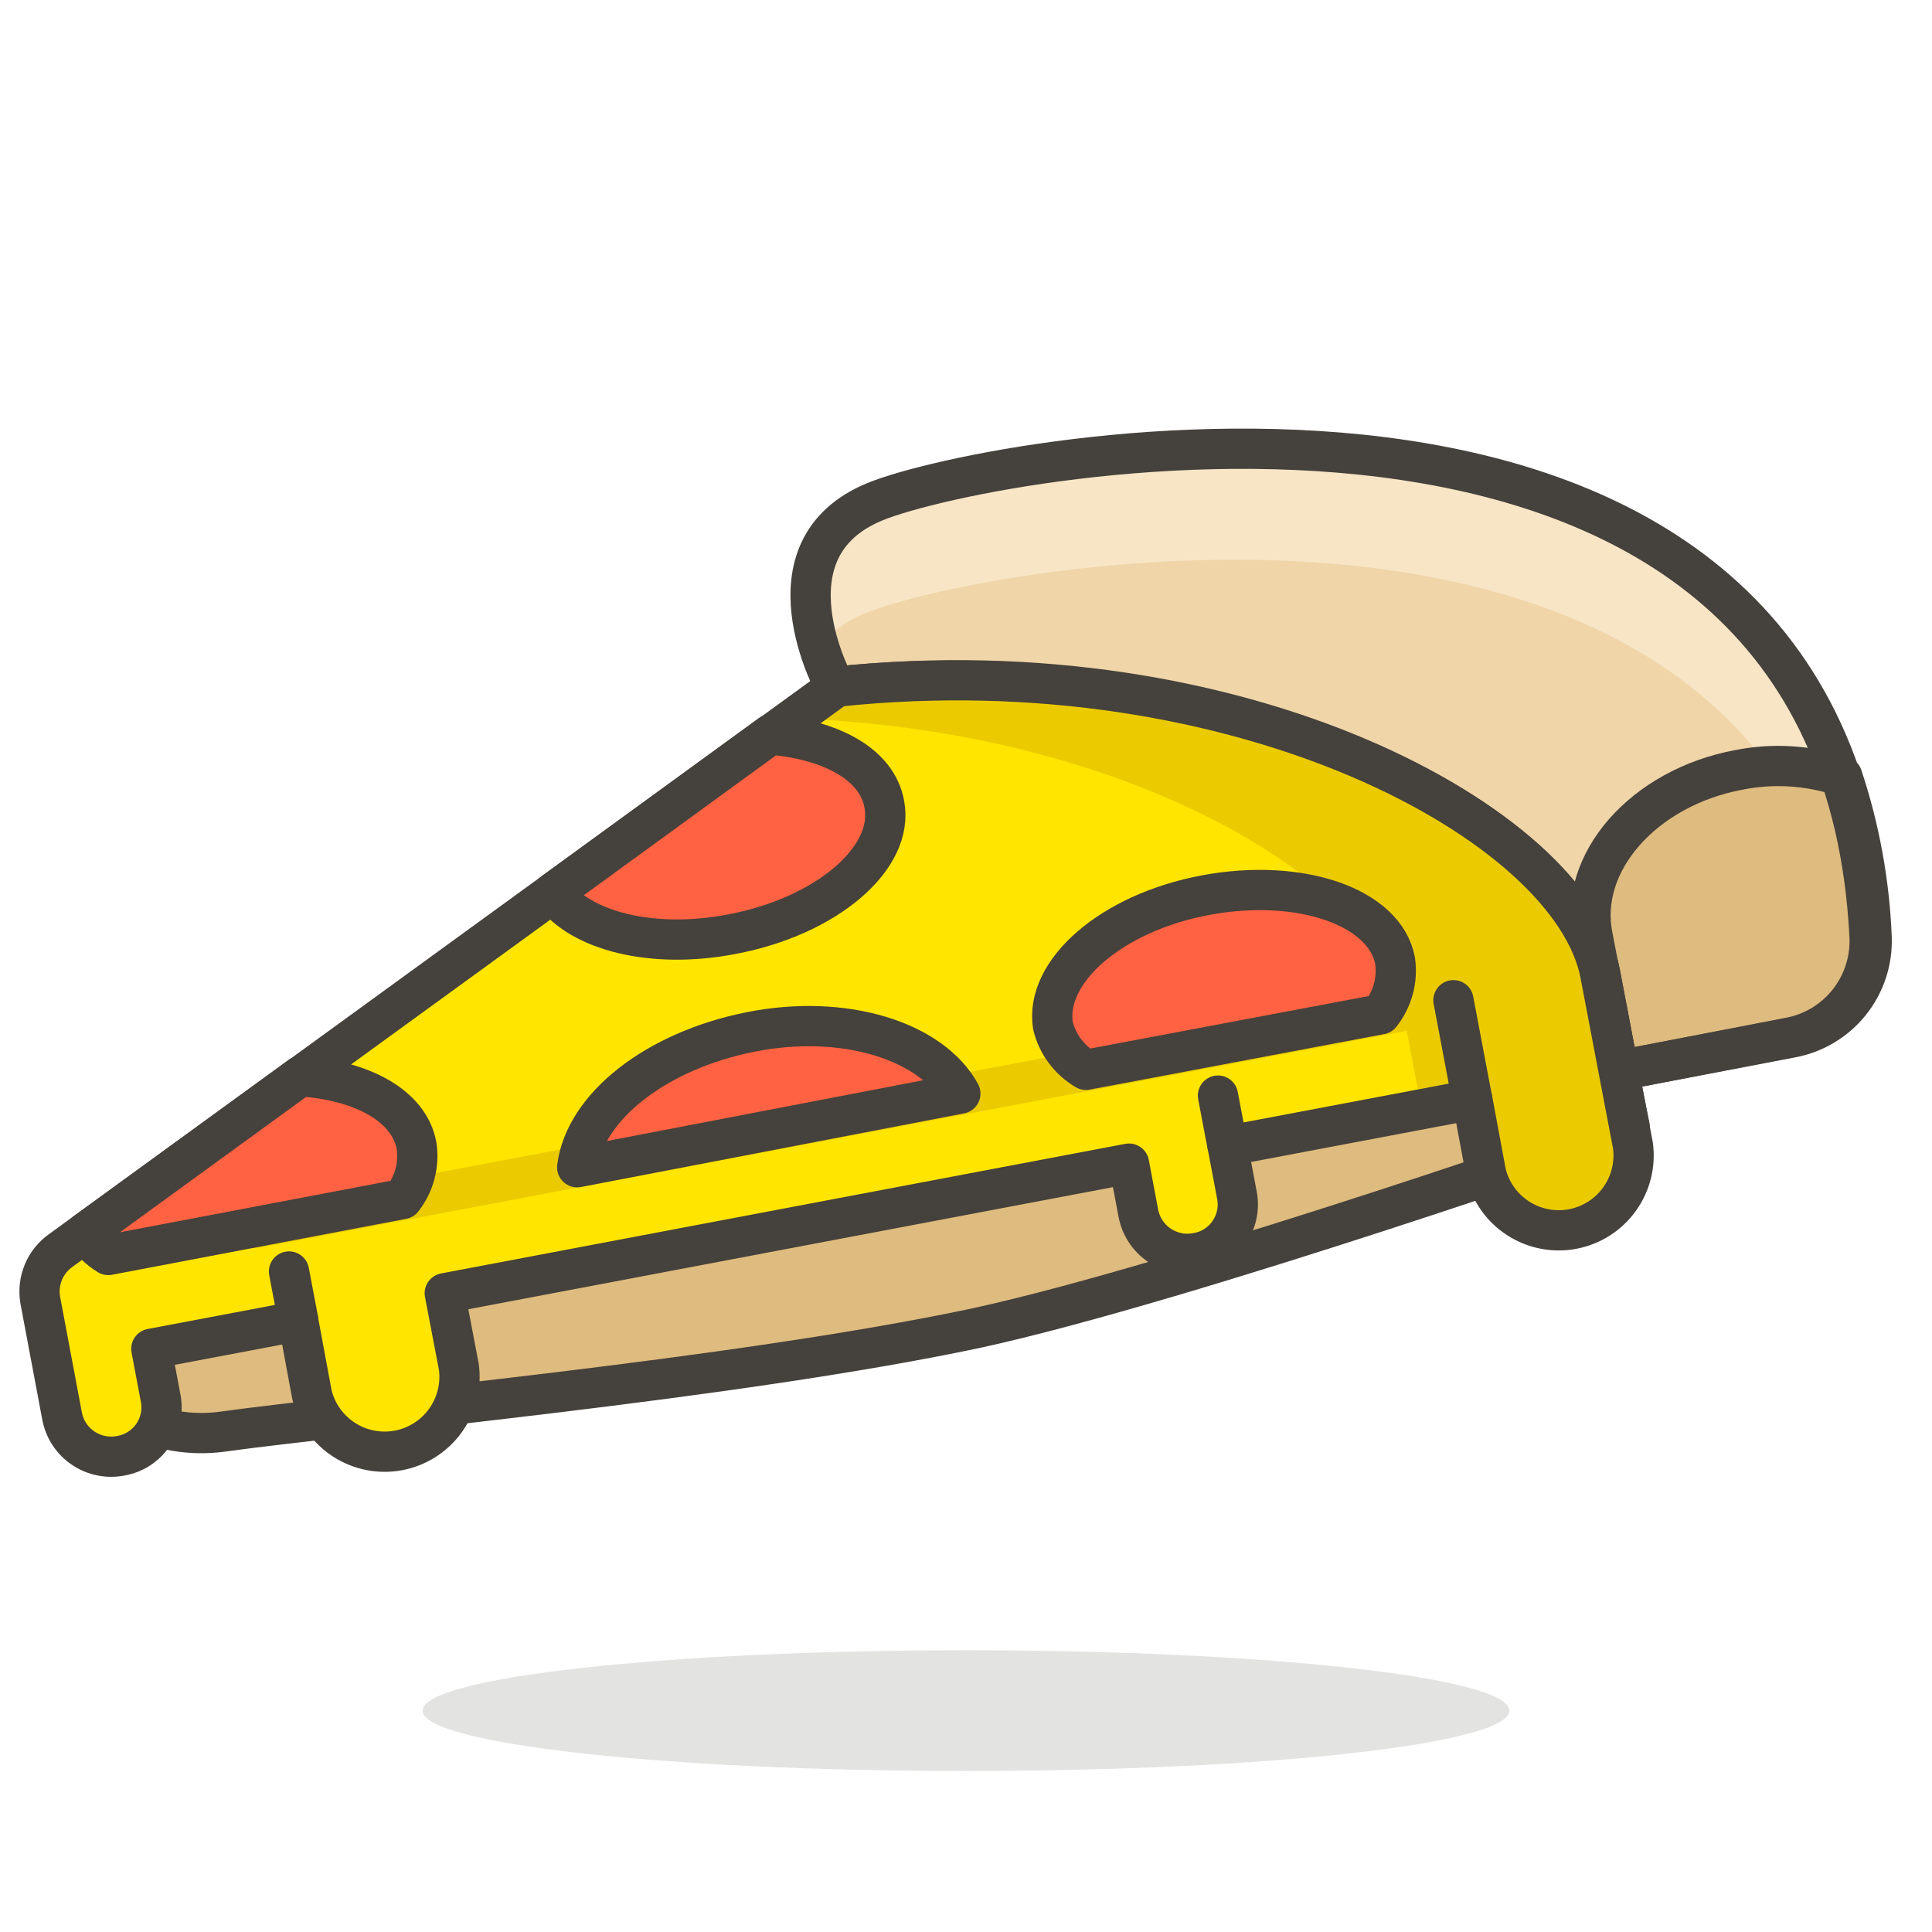
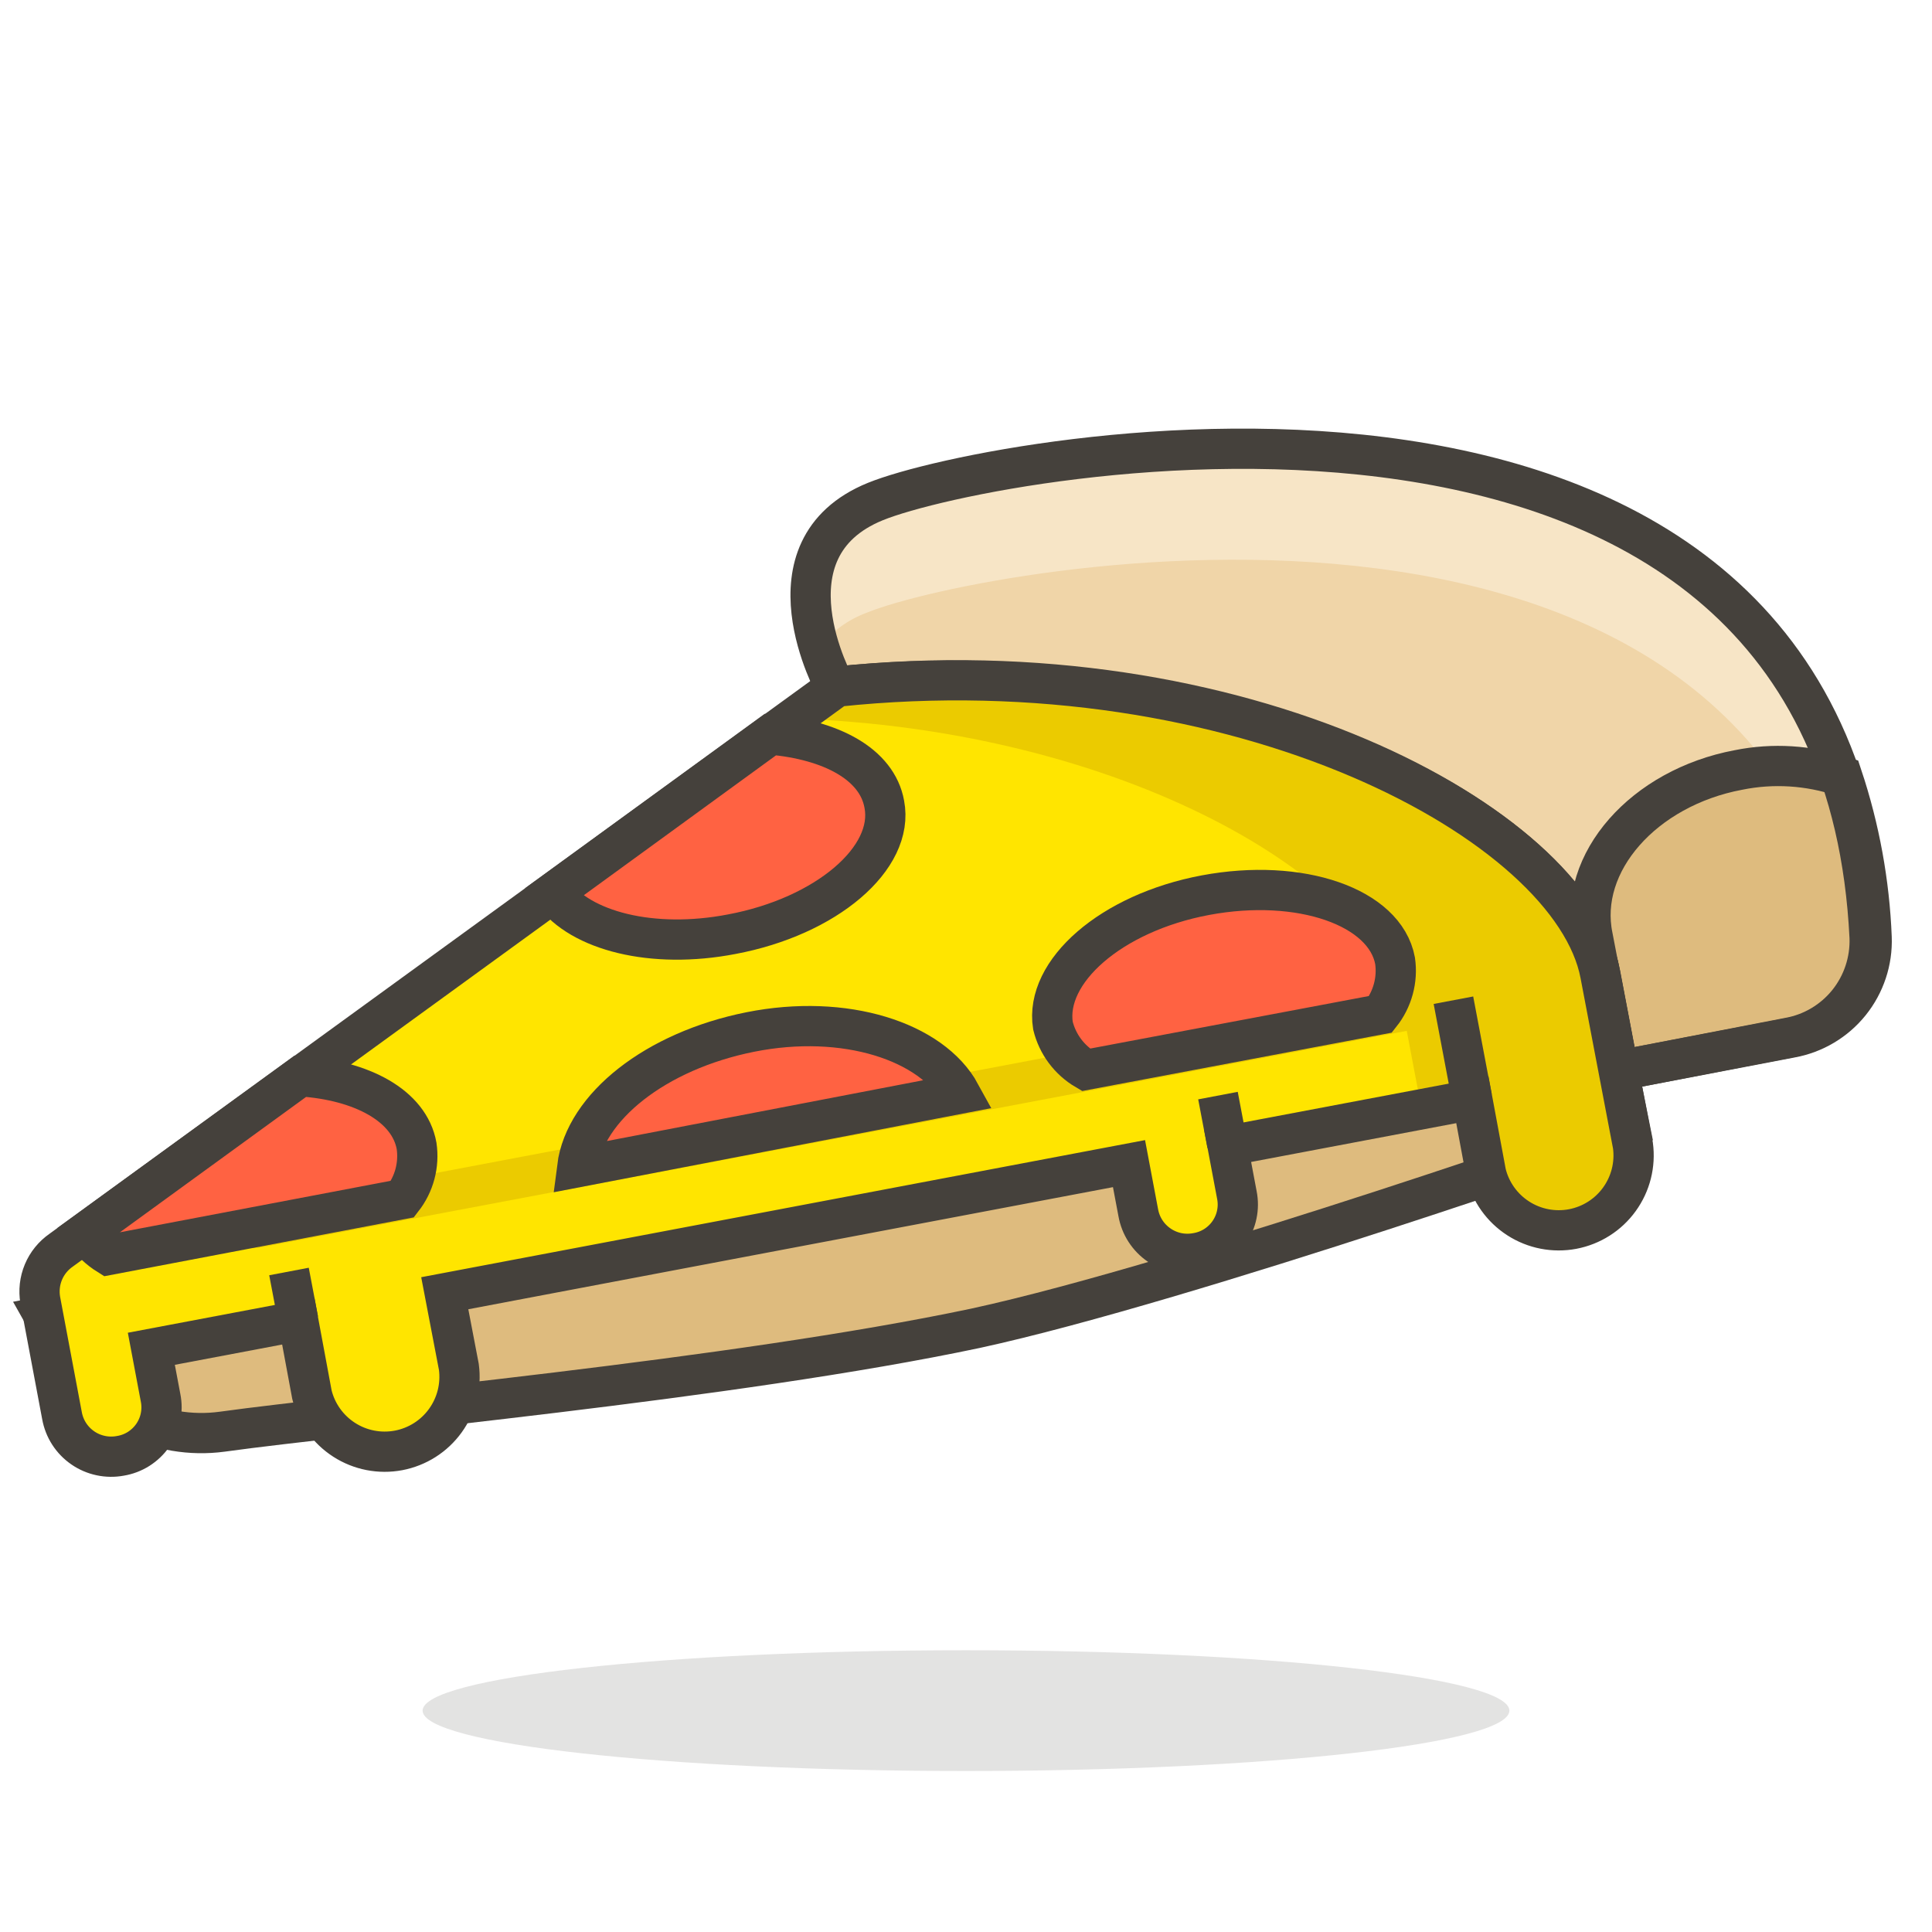
<svg xmlns="http://www.w3.org/2000/svg" width="48" height="48" viewBox="0 0 48 48" fill="none">
  <path opacity="0.15" d="M24 44C31.456 44 37.5 43.328 37.5 42.5C37.5 41.672 31.456 41 24 41C16.544 41 10.5 41.672 10.5 42.5C10.5 43.328 16.544 44 24 44Z" fill="#45413C" />
-   <path d="M40.21 26.6L40.49 28C40.49 28 29.49 31.86 24.24 33C18.24 34.27 8.68 35.13 5.52 35.57C4.739 35.675 3.945 35.54 3.243 35.183C2.541 34.825 1.965 34.263 1.59 33.57L1.1 32.7L39.94 25.12L40.21 26.6Z" fill="#DEBB7E" stroke="#45413C" stroke-linecap="round" stroke-linejoin="round" />
+   <path d="M40.21 26.6L40.49 28C40.49 28 29.49 31.86 24.24 33C18.24 34.27 8.68 35.13 5.52 35.57C4.739 35.675 3.945 35.54 3.243 35.183C2.541 34.825 1.965 34.263 1.59 33.57L1.1 32.7L39.94 25.12L40.21 26.6Z" fill="#DEBB7E" stroke="#45413C" strokeLinecap="round" strokeLinejoin="round" />
  <path d="M40.21 26.6L39.75 24.17C39.05 20.45 30.75 16.04 20.75 17.06C20.75 17.06 18.85 13.64 21.75 12.46C24.65 11.28 45.67 7.29 46.45 23.29C46.471 23.876 46.281 24.45 45.914 24.908C45.547 25.365 45.027 25.675 44.45 25.78L40.21 26.6Z" fill="#F0D5A8" />
  <path d="M21.81 12.46C19.9 13.23 20.05 14.95 20.38 16.05C20.685 15.674 21.086 15.387 21.54 15.22C24.37 14.07 44.24 10.28 46.12 24.69C46.395 24.276 46.532 23.786 46.51 23.29C45.73 7.29 24.73 11.28 21.81 12.46Z" fill="#F7E5C6" />
  <path d="M40.21 26.6L44.5 25.78C45.077 25.675 45.597 25.365 45.964 24.908C46.331 24.45 46.522 23.876 46.5 23.29C46.446 21.929 46.2 20.582 45.77 19.29C44.939 19.012 44.049 18.956 43.19 19.13C40.84 19.57 39.19 21.43 39.57 23.27L40.21 26.6Z" fill="#DEBB7E" />
-   <path d="M40.21 26.6L44.5 25.78C45.077 25.675 45.597 25.365 45.964 24.908C46.331 24.45 46.522 23.876 46.5 23.29C46.446 21.929 46.2 20.582 45.77 19.29C44.939 19.012 44.049 18.956 43.19 19.13C40.84 19.57 39.19 21.43 39.57 23.27L40.21 26.6Z" stroke="#45413C" stroke-linecap="round" stroke-linejoin="round" />
-   <path d="M40.21 26.6L39.75 24.17C39.05 20.45 30.75 16.04 20.75 17.06C20.75 17.06 18.85 13.64 21.75 12.46C24.65 11.28 45.67 7.29 46.45 23.29C46.471 23.876 46.281 24.45 45.914 24.908C45.547 25.365 45.027 25.675 44.45 25.78L40.21 26.6Z" stroke="#45413C" stroke-linecap="round" stroke-linejoin="round" />
+   <path d="M40.21 26.6L44.5 25.78C45.077 25.675 45.597 25.365 45.964 24.908C46.331 24.45 46.522 23.876 46.5 23.29C46.446 21.929 46.2 20.582 45.77 19.29C44.939 19.012 44.049 18.956 43.19 19.13C40.84 19.57 39.19 21.43 39.57 23.27L40.21 26.6Z" stroke="#45413C" strokeLinecap="round" strokeLinejoin="round" />
+   <path d="M40.21 26.6L39.75 24.17C39.05 20.45 30.75 16.04 20.75 17.06C20.75 17.06 18.85 13.64 21.75 12.46C24.65 11.28 45.67 7.29 46.45 23.29C46.471 23.876 46.281 24.45 45.914 24.908C45.547 25.365 45.027 25.675 44.45 25.78L40.21 26.6Z" stroke="#45413C" strokeLinecap="round" strokeLinejoin="round" />
  <path d="M20.79 17.06L1.52 31.06C1.324 31.196 1.171 31.384 1.079 31.604C0.987 31.824 0.96 32.065 1 32.3L1.08 32.74L1.54 35.17C1.569 35.331 1.629 35.485 1.718 35.623C1.807 35.761 1.922 35.879 2.057 35.972C2.191 36.065 2.343 36.13 2.504 36.164C2.664 36.198 2.829 36.2 2.99 36.17C3.151 36.144 3.306 36.085 3.444 35.998C3.582 35.91 3.702 35.796 3.795 35.662C3.888 35.528 3.954 35.376 3.987 35.216C4.021 35.056 4.022 34.891 3.99 34.73L3.76 33.51L7.41 32.82L7.75 34.65C7.863 35.112 8.15 35.514 8.55 35.771C8.95 36.029 9.434 36.123 9.902 36.035C10.37 35.946 10.786 35.682 11.064 35.296C11.343 34.91 11.463 34.432 11.4 33.96L11.05 32.13L28.05 28.91L28.28 30.13C28.309 30.291 28.369 30.445 28.458 30.583C28.547 30.721 28.662 30.839 28.797 30.932C28.931 31.025 29.083 31.09 29.244 31.125C29.404 31.158 29.569 31.16 29.73 31.13C29.891 31.104 30.046 31.045 30.184 30.958C30.323 30.87 30.442 30.756 30.535 30.622C30.628 30.488 30.694 30.336 30.727 30.176C30.761 30.016 30.762 29.851 30.73 29.69L30.5 28.47L36.58 27.32L36.92 29.15C37.033 29.612 37.32 30.014 37.72 30.271C38.12 30.529 38.604 30.623 39.072 30.535C39.54 30.446 39.956 30.182 40.234 29.796C40.513 29.41 40.633 28.932 40.57 28.46L39.76 24.21C39.05 20.45 30.77 16 20.79 17.06Z" fill="#FFE500" />
  <path d="M36.57 27.28L36.91 29.11C37.023 29.572 37.31 29.974 37.71 30.231C38.11 30.489 38.594 30.583 39.062 30.495C39.53 30.406 39.946 30.142 40.224 29.756C40.503 29.37 40.623 28.892 40.56 28.42L39.75 24.17C39.05 20.45 30.75 16.04 20.75 17.06L19.66 17.85C27.88 18.1 34.24 21.85 34.85 25.08L35.31 27.51L36.57 27.28Z" fill="#EBCB00" />
  <path d="M6.34 31C6.224 30.998 6.112 30.956 6.023 30.881C5.934 30.807 5.873 30.704 5.85 30.59C5.827 30.46 5.856 30.326 5.93 30.218C6.005 30.109 6.12 30.034 6.25 30.01L36.62 24.26C36.753 24.235 36.89 24.263 37.001 24.339C37.113 24.415 37.19 24.532 37.215 24.665C37.24 24.798 37.212 24.935 37.136 25.046C37.06 25.158 36.943 25.235 36.81 25.26L6.43 31H6.34Z" fill="#EBCB00" />
-   <path d="M30.49 28.43L30.26 27.22" stroke="#45413C" stroke-linecap="round" stroke-linejoin="round" />
-   <path d="M36.57 27.28L36.11 24.85" stroke="#45413C" stroke-linecap="round" stroke-linejoin="round" />
-   <path d="M20.79 17.06L1.52 31.06C1.324 31.196 1.171 31.384 1.079 31.604C0.987 31.824 0.96 32.065 1 32.3L1.54 35.17C1.569 35.331 1.629 35.485 1.718 35.623C1.807 35.761 1.922 35.879 2.057 35.972C2.191 36.065 2.343 36.13 2.504 36.164C2.664 36.198 2.829 36.2 2.99 36.17C3.151 36.144 3.306 36.085 3.444 35.998C3.582 35.91 3.702 35.796 3.795 35.662C3.888 35.528 3.954 35.376 3.987 35.216C4.021 35.056 4.022 34.891 3.99 34.73L3.76 33.51L7.41 32.82L7.75 34.65C7.863 35.112 8.15 35.514 8.55 35.771C8.95 36.029 9.434 36.123 9.902 36.035C10.37 35.946 10.786 35.682 11.064 35.296C11.343 34.91 11.463 34.432 11.4 33.96L11.05 32.13L28.05 28.91L28.28 30.13C28.309 30.291 28.369 30.445 28.458 30.583C28.547 30.721 28.662 30.839 28.797 30.932C28.931 31.025 29.083 31.09 29.244 31.125C29.404 31.158 29.569 31.16 29.73 31.13C29.891 31.104 30.046 31.045 30.184 30.958C30.323 30.87 30.442 30.756 30.535 30.622C30.628 30.488 30.694 30.336 30.727 30.176C30.761 30.016 30.762 29.851 30.73 29.69L30.5 28.47L36.58 27.32L36.92 29.15C37.033 29.612 37.32 30.014 37.72 30.271C38.12 30.529 38.604 30.623 39.072 30.535C39.54 30.446 39.956 30.182 40.234 29.796C40.513 29.41 40.633 28.932 40.57 28.46L39.76 24.21C39.05 20.45 30.77 16 20.79 17.06Z" stroke="#45413C" stroke-linecap="round" stroke-linejoin="round" />
-   <path d="M7.41 32.8L7.18 31.59" stroke="#45413C" stroke-linecap="round" stroke-linejoin="round" />
-   <path d="M18.18 23.21C20.53 22.77 22.23 21.32 21.97 19.98C21.79 18.98 20.64 18.38 19.14 18.25L13.74 22.18C14.42 23.13 16.21 23.59 18.18 23.21Z" fill="#FF6242" stroke="#45413C" stroke-linecap="round" stroke-linejoin="round" />
-   <path d="M34.3 25.2C34.447 25.015 34.555 24.801 34.617 24.572C34.679 24.343 34.694 24.105 34.66 23.87C34.41 22.53 32.3 21.8 29.95 22.24C27.6 22.68 25.95 24.14 26.16 25.48C26.216 25.709 26.317 25.924 26.458 26.113C26.599 26.302 26.777 26.461 26.98 26.58L34.3 25.2Z" fill="#FF6242" stroke="#45413C" stroke-linecap="round" stroke-linejoin="round" />
-   <path d="M10 29.79C10.144 29.605 10.25 29.393 10.31 29.166C10.37 28.939 10.384 28.702 10.35 28.47C10.17 27.47 8.99 26.84 7.46 26.74L2.11 30.63C2.264 30.851 2.462 31.038 2.69 31.18L10 29.79Z" fill="#FF6242" stroke="#45413C" stroke-linecap="round" stroke-linejoin="round" />
-   <path d="M23.86 27.17C23.15 25.87 20.99 25.17 18.64 25.64C16.29 26.11 14.53 27.5 14.34 29L23.86 27.17Z" fill="#FF6242" stroke="#45413C" stroke-linecap="round" stroke-linejoin="round" />
+   <path d="M30.49 28.43L30.26 27.22" stroke="#45413C" strokeLinecap="round" strokeLinejoin="round" />
+   <path d="M36.57 27.28L36.11 24.85" stroke="#45413C" strokeLinecap="round" strokeLinejoin="round" />
+   <path d="M20.79 17.06L1.52 31.06C1.324 31.196 1.171 31.384 1.079 31.604C0.987 31.824 0.96 32.065 1 32.3L1.54 35.17C1.569 35.331 1.629 35.485 1.718 35.623C1.807 35.761 1.922 35.879 2.057 35.972C2.191 36.065 2.343 36.13 2.504 36.164C2.664 36.198 2.829 36.2 2.99 36.17C3.151 36.144 3.306 36.085 3.444 35.998C3.582 35.91 3.702 35.796 3.795 35.662C3.888 35.528 3.954 35.376 3.987 35.216C4.021 35.056 4.022 34.891 3.99 34.73L3.76 33.51L7.41 32.82L7.75 34.65C7.863 35.112 8.15 35.514 8.55 35.771C8.95 36.029 9.434 36.123 9.902 36.035C10.37 35.946 10.786 35.682 11.064 35.296C11.343 34.91 11.463 34.432 11.4 33.96L11.05 32.13L28.05 28.91L28.28 30.13C28.309 30.291 28.369 30.445 28.458 30.583C28.547 30.721 28.662 30.839 28.797 30.932C28.931 31.025 29.083 31.09 29.244 31.125C29.404 31.158 29.569 31.16 29.73 31.13C29.891 31.104 30.046 31.045 30.184 30.958C30.323 30.87 30.442 30.756 30.535 30.622C30.628 30.488 30.694 30.336 30.727 30.176C30.761 30.016 30.762 29.851 30.73 29.69L30.5 28.47L36.58 27.32L36.92 29.15C37.033 29.612 37.32 30.014 37.72 30.271C38.12 30.529 38.604 30.623 39.072 30.535C39.54 30.446 39.956 30.182 40.234 29.796C40.513 29.41 40.633 28.932 40.57 28.46L39.76 24.21C39.05 20.45 30.77 16 20.79 17.06Z" stroke="#45413C" strokeLinecap="round" strokeLinejoin="round" />
+   <path d="M7.41 32.8L7.18 31.59" stroke="#45413C" strokeLinecap="round" strokeLinejoin="round" />
+   <path d="M18.18 23.21C20.53 22.77 22.23 21.32 21.97 19.98C21.79 18.98 20.64 18.38 19.14 18.25L13.74 22.18C14.42 23.13 16.21 23.59 18.18 23.21Z" fill="#FF6242" stroke="#45413C" strokeLinecap="round" strokeLinejoin="round" />
+   <path d="M34.3 25.2C34.447 25.015 34.555 24.801 34.617 24.572C34.679 24.343 34.694 24.105 34.66 23.87C34.41 22.53 32.3 21.8 29.95 22.24C27.6 22.68 25.95 24.14 26.16 25.48C26.216 25.709 26.317 25.924 26.458 26.113C26.599 26.302 26.777 26.461 26.98 26.58L34.3 25.2Z" fill="#FF6242" stroke="#45413C" strokeLinecap="round" strokeLinejoin="round" />
+   <path d="M10 29.79C10.144 29.605 10.25 29.393 10.31 29.166C10.37 28.939 10.384 28.702 10.35 28.47C10.17 27.47 8.99 26.84 7.46 26.74L2.11 30.63C2.264 30.851 2.462 31.038 2.69 31.18L10 29.79Z" fill="#FF6242" stroke="#45413C" strokeLinecap="round" strokeLinejoin="round" />
+   <path d="M23.86 27.17C23.15 25.87 20.99 25.17 18.64 25.64C16.29 26.11 14.53 27.5 14.34 29L23.86 27.17Z" fill="#FF6242" stroke="#45413C" strokeLinecap="round" strokeLinejoin="round" />
</svg>
